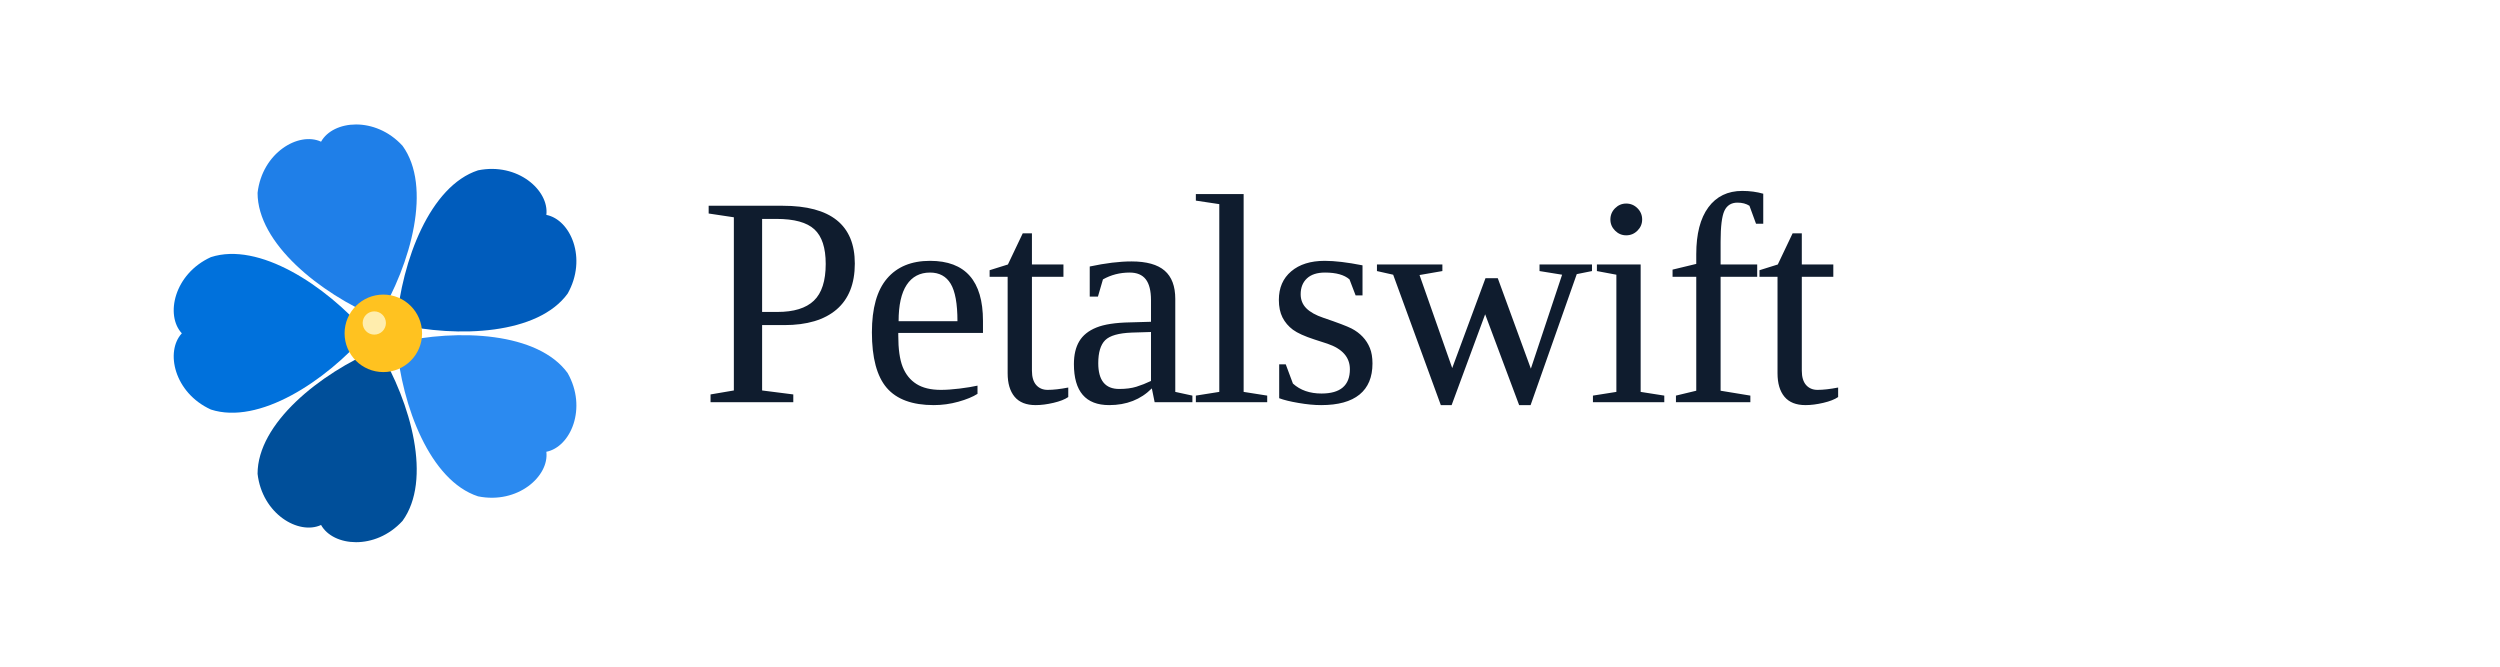
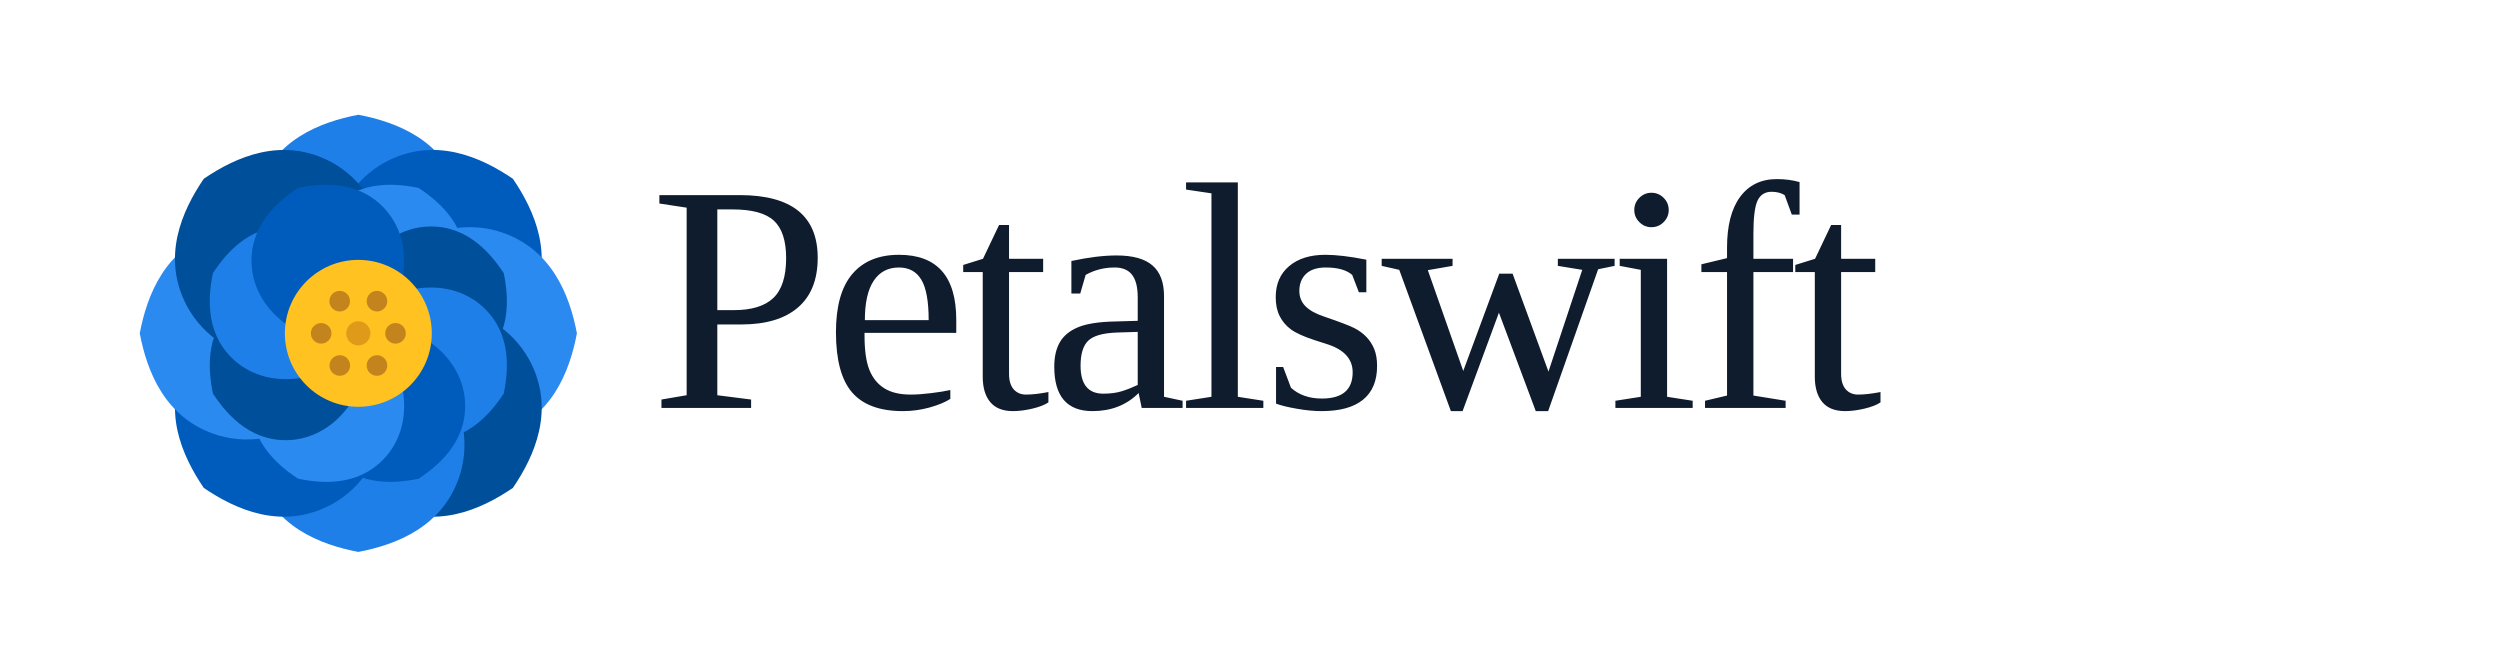
- <svg xmlns="http://www.w3.org/2000/svg" viewBox="0 0 600 160" fill="none" role="img" aria-label="Petalswift">
-   <g transform="translate(92 80) scale(1.55)">
-     <path transform="rotate(-18)" fill="#1F7FE8" d="M0-2.5c7.5-6.5 14.2-16.8 11.8-24.2C9.2-32.4 2.8-33.8 0-31.2c-2.8-2.6-9.2-1.2-11.8 4.5C-14.2-19.3-7.5-9 0-2.5Z" />
-     <path transform="rotate(54)" fill="#005CBC" d="M0-2.5c7.5-6.5 14.2-16.8 11.8-24.2C9.2-32.4 2.8-33.8 0-31.2c-2.8-2.6-9.2-1.2-11.8 4.5C-14.2-19.3-7.5-9 0-2.5Z" />
-     <path transform="rotate(126)" fill="#2B8AF0" d="M0-2.5c7.5-6.5 14.2-16.8 11.8-24.2C9.2-32.4 2.8-33.8 0-31.2c-2.8-2.6-9.2-1.2-11.8 4.5C-14.2-19.3-7.5-9 0-2.5Z" />
-     <path transform="rotate(198)" fill="#004F9A" d="M0-2.5c7.5-6.5 14.2-16.8 11.8-24.2C9.2-32.4 2.8-33.8 0-31.2c-2.8-2.6-9.2-1.2-11.8 4.5C-14.2-19.3-7.5-9 0-2.5Z" />
-     <path transform="rotate(270)" fill="#0071DC" d="M0-2.5c7.5-6.5 14.2-16.8 11.8-24.2C9.2-32.4 2.8-33.8 0-31.2c-2.8-2.6-9.2-1.2-11.8 4.5C-14.2-19.3-7.5-9 0-2.5Z" />
-     <circle r="6" fill="#FFC220" />
-     <circle cx="-1.4" cy="-1.6" r="1.8" fill="#FFF1B8" opacity=".92" />
+ <svg xmlns="http://www.w3.org/2000/svg" width="1200" height="320" viewBox="0 0 600 160">
+   <g transform="translate(86 80) scale(2.15)">
+     <path transform="rotate(0)" fill="#1F7FE8" d="M0 2.2C7.4-0.4 13.6-8 11.4-15.6C9.6-21.6 4.2-23.6 0-24.4C-4.2-23.6-9.6-21.6-11.4-15.6C-13.6-8-7.4-0.4 0 2.2Z" />
+     <path transform="rotate(45)" fill="#005CBC" d="M0 2.2C7.4-0.4 13.6-8 11.4-15.6C9.6-21.6 4.2-23.6 0-24.4C-4.2-23.6-9.6-21.6-11.4-15.6C-13.6-8-7.4-0.4 0 2.2Z" />
+     <path transform="rotate(90)" fill="#2B8AF0" d="M0 2.2C7.4-0.4 13.6-8 11.4-15.6C9.6-21.6 4.2-23.6 0-24.4C-4.2-23.6-9.6-21.6-11.4-15.6C-13.6-8-7.4-0.4 0 2.2Z" />
+     <path transform="rotate(135)" fill="#004F9A" d="M0 2.2C7.4-0.4 13.6-8 11.4-15.6C9.6-21.6 4.2-23.6 0-24.4C-4.2-23.6-9.6-21.6-11.4-15.6C-13.6-8-7.4-0.4 0 2.2Z" />
+     <path transform="rotate(180)" fill="#1F7FE8" d="M0 2.2C7.4-0.4 13.6-8 11.4-15.6C9.6-21.6 4.2-23.6 0-24.4C-4.2-23.6-9.6-21.6-11.4-15.6C-13.6-8-7.4-0.4 0 2.2Z" />
+     <path transform="rotate(225)" fill="#005CBC" d="M0 2.2C7.4-0.4 13.6-8 11.4-15.6C9.6-21.6 4.2-23.6 0-24.4C-4.2-23.6-9.6-21.6-11.4-15.6C-13.6-8-7.4-0.4 0 2.2Z" />
+     <path transform="rotate(270)" fill="#2B8AF0" d="M0 2.2C7.4-0.4 13.6-8 11.4-15.6C9.6-21.6 4.2-23.6 0-24.4C-4.2-23.6-9.6-21.6-11.4-15.6C-13.6-8-7.4-0.4 0 2.2Z" />
+     <path transform="rotate(315)" fill="#004F9A" d="M0 2.2C7.4-0.4 13.6-8 11.4-15.6C9.6-21.6 4.2-23.6 0-24.4C-4.2-23.6-9.6-21.6-11.4-15.6C-13.6-8-7.4-0.4 0 2.2Z" />
+     <path transform="rotate(22.5) scale(0.72)" fill="#2B8AF0" d="M0 2.2C7.4-0.4 13.6-8 11.4-15.6C9.6-21.6 4.2-23.6 0-24.4C-4.2-23.6-9.6-21.6-11.4-15.6C-13.6-8-7.4-0.4 0 2.2Z" />
+     <path transform="rotate(67.5) scale(0.72)" fill="#004F9A" d="M0 2.2C7.4-0.4 13.6-8 11.4-15.6C9.6-21.6 4.2-23.6 0-24.4C-4.2-23.6-9.6-21.6-11.4-15.6C-13.6-8-7.4-0.4 0 2.2Z" />
+     <path transform="rotate(112.5) scale(0.72)" fill="#1F7FE8" d="M0 2.2C7.4-0.4 13.6-8 11.4-15.6C9.6-21.6 4.2-23.6 0-24.4C-4.2-23.6-9.6-21.6-11.4-15.6C-13.6-8-7.4-0.4 0 2.2Z" />
+     <path transform="rotate(157.5) scale(0.72)" fill="#005CBC" d="M0 2.2C7.4-0.4 13.6-8 11.4-15.6C9.6-21.6 4.2-23.6 0-24.4C-4.2-23.6-9.6-21.6-11.4-15.6C-13.6-8-7.4-0.4 0 2.2Z" />
+     <path transform="rotate(202.5) scale(0.72)" fill="#2B8AF0" d="M0 2.2C7.4-0.4 13.6-8 11.4-15.6C9.6-21.6 4.2-23.6 0-24.4C-4.2-23.6-9.6-21.6-11.4-15.6C-13.6-8-7.4-0.4 0 2.2Z" />
+     <path transform="rotate(247.5) scale(0.72)" fill="#004F9A" d="M0 2.2C7.4-0.4 13.6-8 11.4-15.6C9.6-21.6 4.2-23.6 0-24.4C-4.2-23.6-9.6-21.6-11.4-15.6C-13.6-8-7.4-0.4 0 2.2Z" />
+     <path transform="rotate(292.5) scale(0.72)" fill="#1F7FE8" d="M0 2.2C7.4-0.4 13.6-8 11.4-15.6C9.6-21.6 4.2-23.6 0-24.4C-4.2-23.6-9.6-21.6-11.4-15.6C-13.6-8-7.4-0.4 0 2.2Z" />
+     <path transform="rotate(337.5) scale(0.72)" fill="#005CBC" d="M0 2.2C7.4-0.4 13.6-8 11.4-15.6C9.6-21.6 4.2-23.6 0-24.4C-4.2-23.6-9.6-21.6-11.4-15.6C-13.6-8-7.4-0.4 0 2.2Z" />
+     <circle r="8.2" fill="#FFC220" />
+     <circle cx="4.15" cy="0.00" r="1.15" fill="#C4841D" />
+     <circle cx="2.08" cy="3.59" r="1.15" fill="#C4841D" />
+     <circle cx="-2.07" cy="3.59" r="1.15" fill="#C4841D" />
+     <circle cx="-4.15" cy="0.00" r="1.15" fill="#C4841D" />
+     <circle cx="-2.08" cy="-3.59" r="1.15" fill="#C4841D" />
+     <circle cx="2.08" cy="-3.59" r="1.15" fill="#C4841D" />
+     <circle r="1.35" fill="#E09A1A" />
  </g>
-   <text x="168" y="80" dominant-baseline="middle" font-family="'Instrument Serif', Georgia, 'Times New Roman', serif" font-size="72" letter-spacing="-1.6" fill="#0F1C2E">Petalswift</text>
+   <text x="156" y="80" dominant-baseline="middle" font-family="'Instrument Serif', Georgia, 'Times New Roman', serif" font-size="78" letter-spacing="-1.8" fill="#0F1C2E">Petalswift</text>
</svg>
